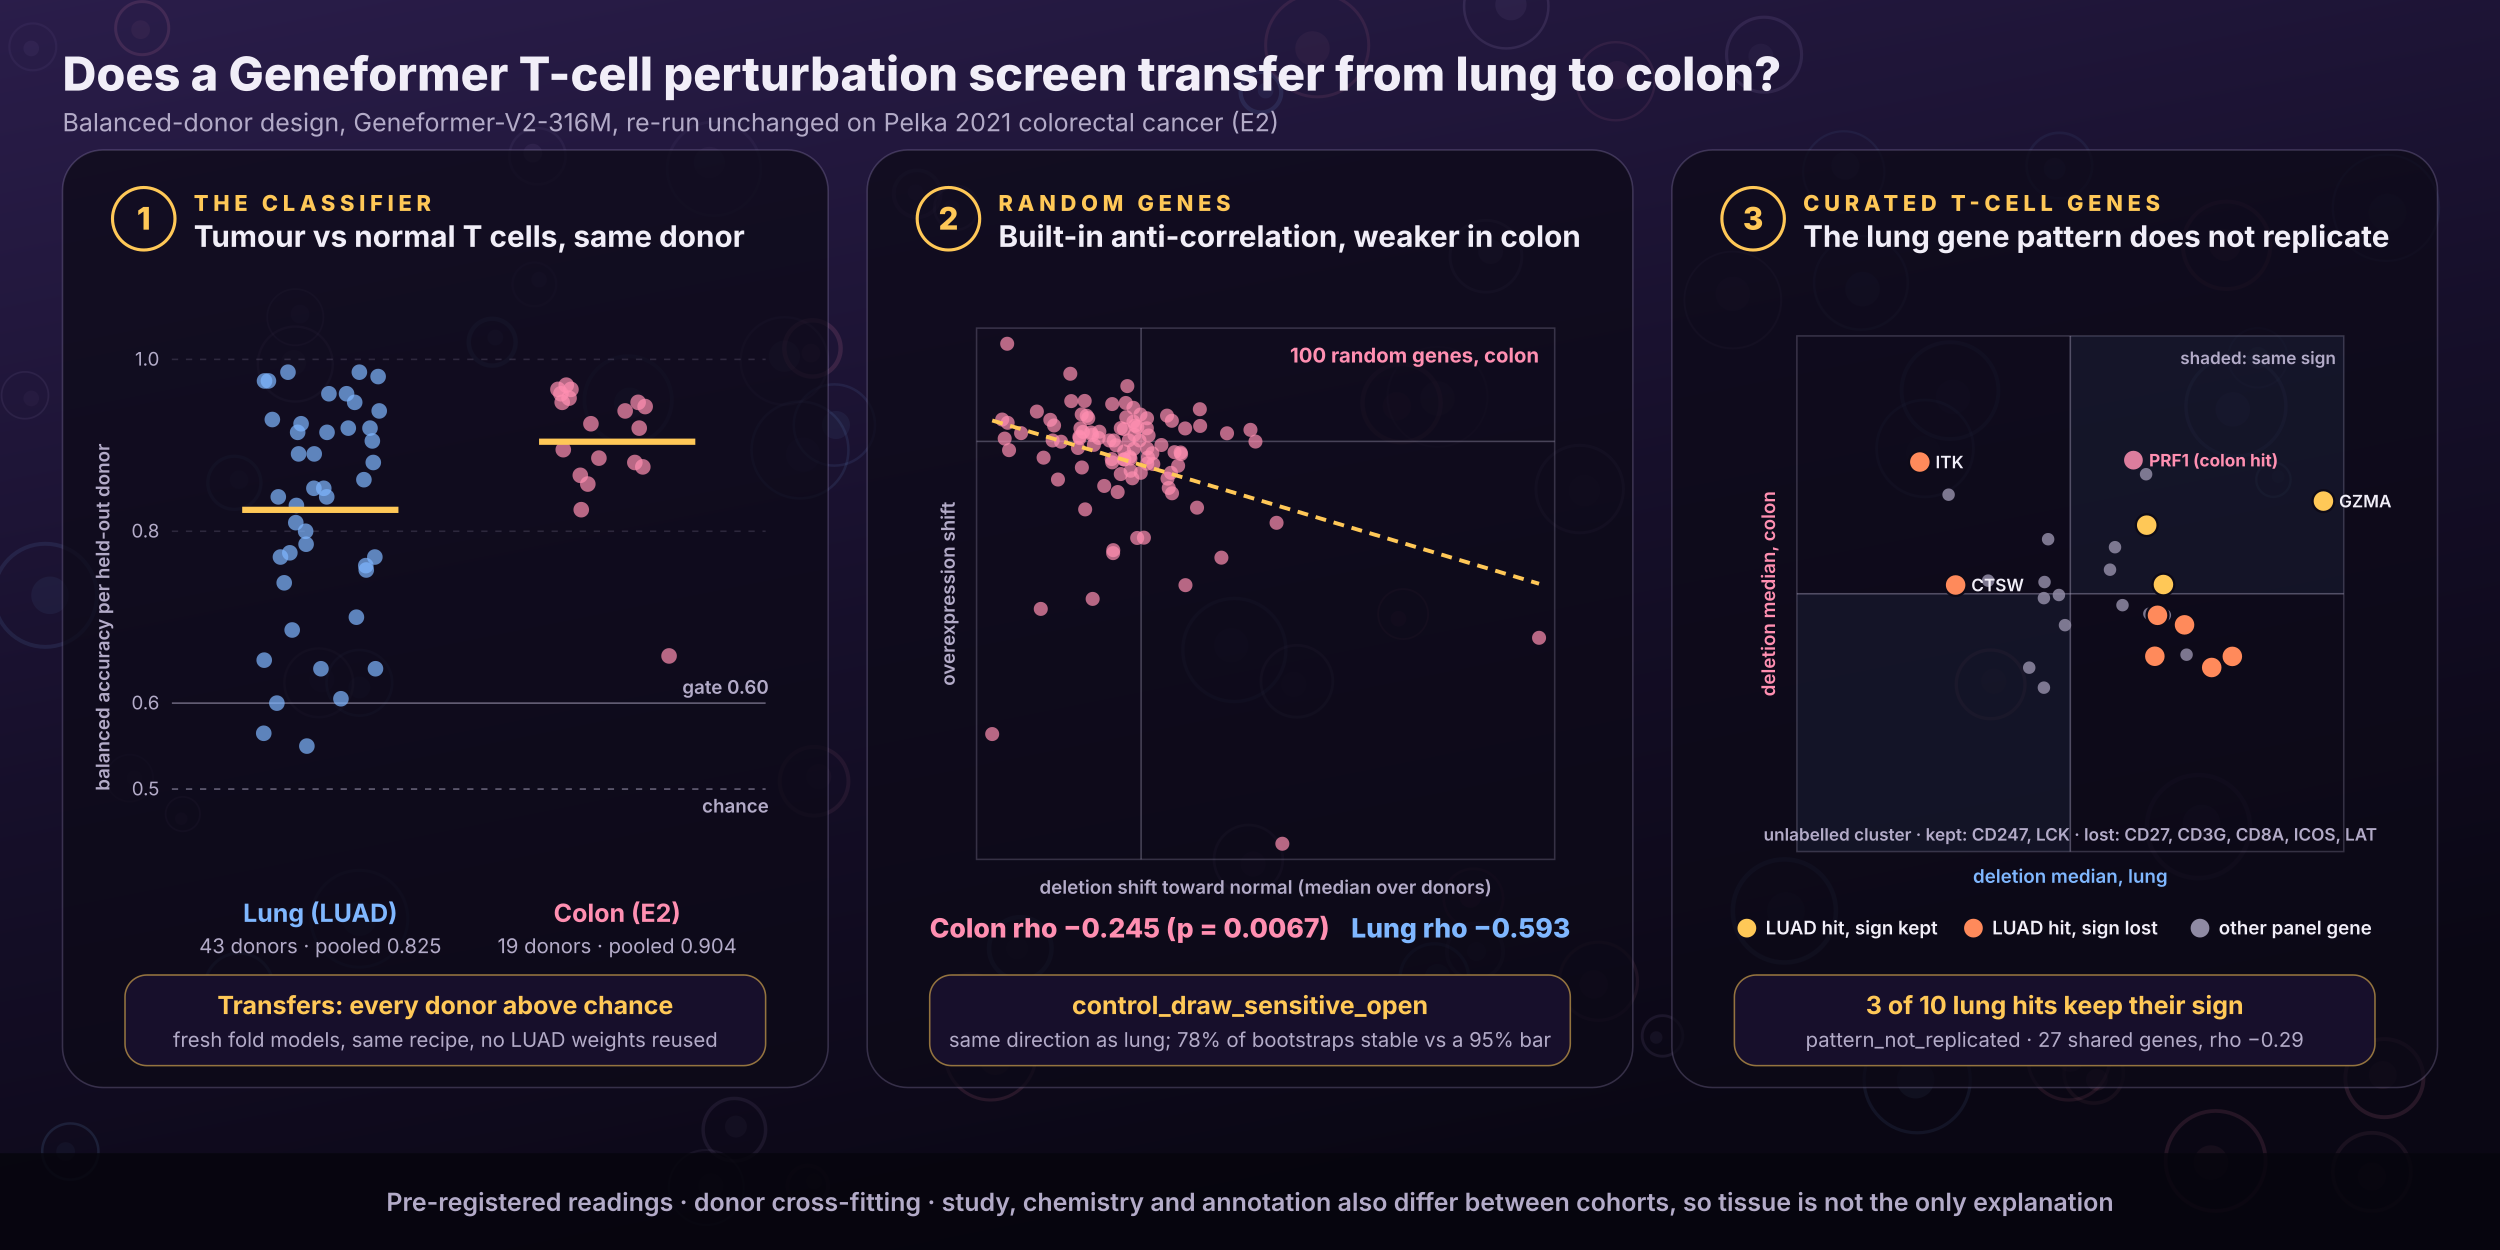
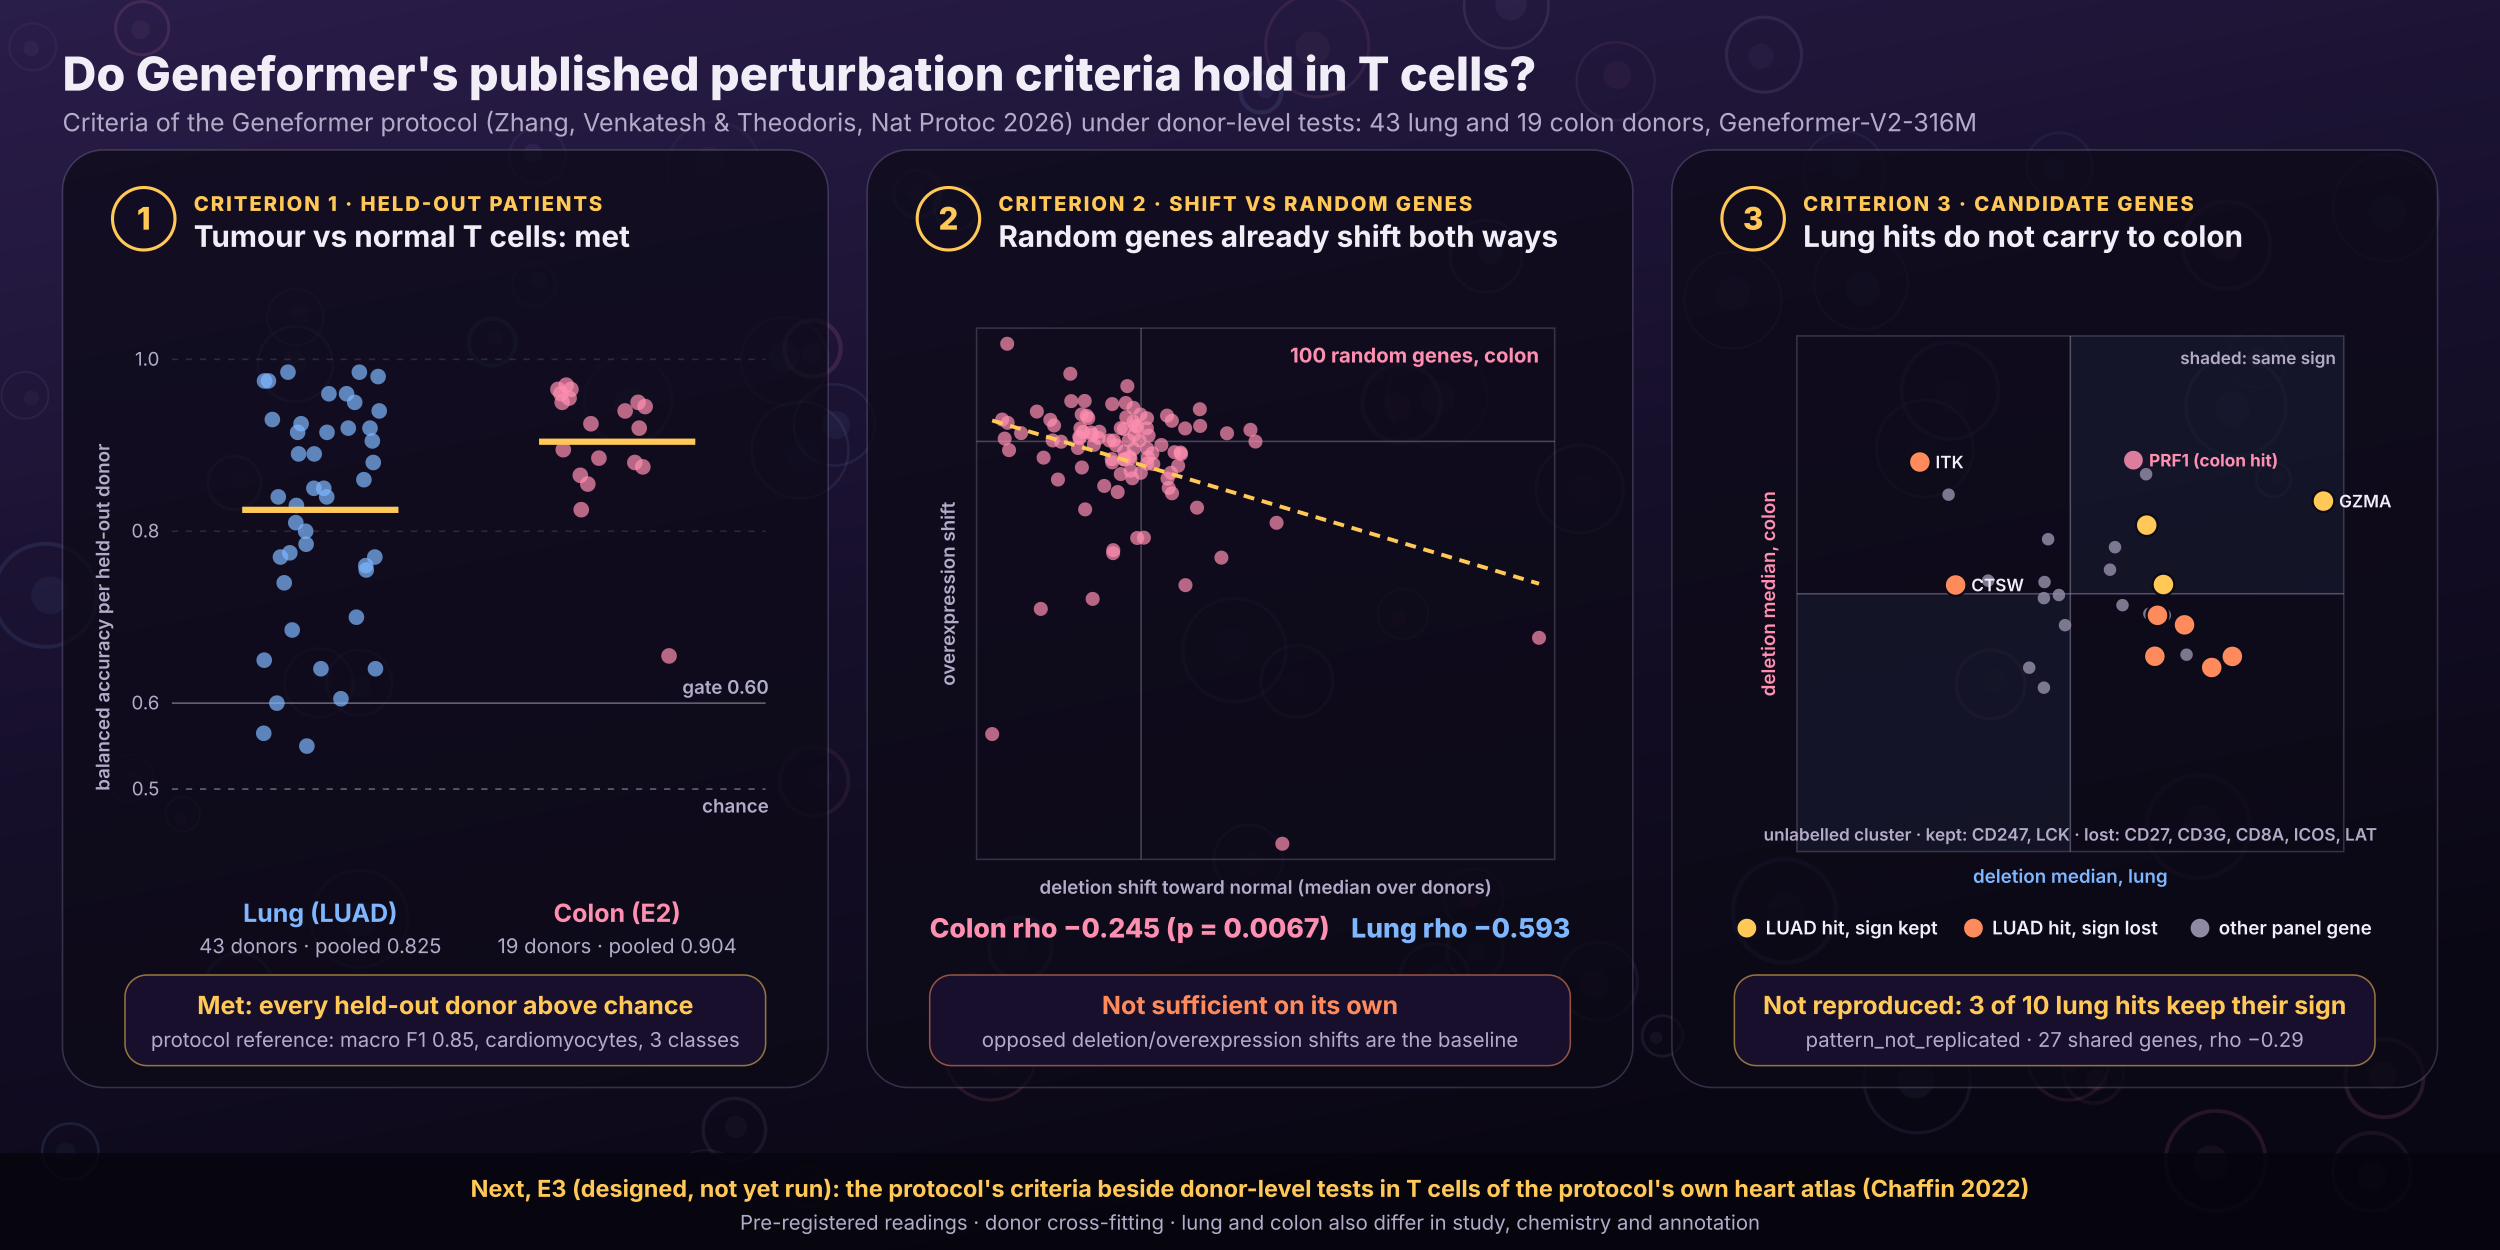
<svg xmlns="http://www.w3.org/2000/svg" viewBox="0 0 1600 800" width="1600" height="800" font-family="Inter, 'Liberation Sans', 'DejaVu Sans', sans-serif">
  <defs>
    <linearGradient id="bg" x1="0" y1="0" x2="0.4" y2="1">
      <stop offset="0" stop-color="#2a1d4a" />
      <stop offset="0.55" stop-color="#160f2a" />
      <stop offset="1" stop-color="#0a0714" />
    </linearGradient>
  </defs>
  <rect width="1600" height="800" fill="url(#bg)" />
  <circle cx="45" cy="737" r="18" fill="none" stroke="#7fb7ff" stroke-opacity="0.12" stroke-width="1.6" />
  <circle cx="42" cy="737" r="6" fill="#7fb7ff" fill-opacity="0.04" />
  <circle cx="29" cy="381" r="33" fill="none" stroke="#7fb7ff" stroke-opacity="0.10" stroke-width="2.5" />
  <circle cx="32" cy="381" r="12" fill="#7fb7ff" fill-opacity="0.06" />
  <circle cx="898" cy="393" r="16" fill="none" stroke="#ff8fb1" stroke-opacity="0.10" stroke-width="1.1" />
  <circle cx="895" cy="396" r="5" fill="#ff8fb1" fill-opacity="0.06" />
  <circle cx="512" cy="288" r="31" fill="none" stroke="#7fb7ff" stroke-opacity="0.10" stroke-width="1.6" />
  <circle cx="514" cy="291" r="11" fill="#7fb7ff" fill-opacity="0.04" />
  <circle cx="344" cy="100" r="18" fill="none" stroke="#b39ddb" stroke-opacity="0.06" stroke-width="1.6" />
  <circle cx="341" cy="98" r="6" fill="#b39ddb" fill-opacity="0.07" />
  <circle cx="830" cy="436" r="23" fill="none" stroke="#b39ddb" stroke-opacity="0.11" stroke-width="1.8" />
  <circle cx="828" cy="438" r="8" fill="#b39ddb" fill-opacity="0.03" />
  <circle cx="1109" cy="192" r="31" fill="none" stroke="#b39ddb" stroke-opacity="0.11" stroke-width="1.2" />
  <circle cx="1109" cy="188" r="11" fill="#b39ddb" fill-opacity="0.05" />
  <circle cx="790" cy="416" r="33" fill="none" stroke="#7fb7ff" stroke-opacity="0.09" stroke-width="2.2" />
  <circle cx="788" cy="413" r="11" fill="#7fb7ff" fill-opacity="0.03" />
  <circle cx="521" cy="500" r="22" fill="none" stroke="#ff8fb1" stroke-opacity="0.07" stroke-width="2.5" />
  <circle cx="524" cy="497" r="8" fill="#ff8fb1" fill-opacity="0.03" />
  <circle cx="807" cy="59" r="13" fill="none" stroke="#7fb7ff" stroke-opacity="0.11" stroke-width="2.7" />
  <circle cx="810" cy="58" r="5" fill="#7fb7ff" fill-opacity="0.07" />
  <circle cx="1407" cy="529" r="33" fill="none" stroke="#b39ddb" stroke-opacity="0.08" stroke-width="2.8" />
  <circle cx="1409" cy="527" r="12" fill="#b39ddb" fill-opacity="0.06" />
  <circle cx="517" cy="759" r="13" fill="none" stroke="#ff8fb1" stroke-opacity="0.06" stroke-width="2.5" />
  <circle cx="521" cy="756" r="5" fill="#ff8fb1" fill-opacity="0.04" />
  <circle cx="16" cy="253" r="15" fill="none" stroke="#b39ddb" stroke-opacity="0.09" stroke-width="1.1" />
  <circle cx="20" cy="255" r="5" fill="#b39ddb" fill-opacity="0.04" />
  <circle cx="1142" cy="583" r="33" fill="none" stroke="#7fb7ff" stroke-opacity="0.12" stroke-width="2.9" />
  <circle cx="1143" cy="583" r="12" fill="#7fb7ff" fill-opacity="0.04" />
  <circle cx="799" cy="550" r="22" fill="none" stroke="#b39ddb" stroke-opacity="0.12" stroke-width="1.7" />
  <circle cx="802" cy="553" r="8" fill="#b39ddb" fill-opacity="0.05" />
  <circle cx="634" cy="675" r="29" fill="none" stroke="#ff8fb1" stroke-opacity="0.11" stroke-width="2.0" />
  <circle cx="637" cy="678" r="10" fill="#ff8fb1" fill-opacity="0.04" />
  <circle cx="1340" cy="687" r="19" fill="none" stroke="#ff8fb1" stroke-opacity="0.05" stroke-width="2.3" />
  <circle cx="1342" cy="691" r="7" fill="#ff8fb1" fill-opacity="0.07" />
  <circle cx="621" cy="643" r="20" fill="none" stroke="#ff8fb1" stroke-opacity="0.10" stroke-width="1.6" />
  <circle cx="620" cy="644" r="7" fill="#ff8fb1" fill-opacity="0.03" />
  <circle cx="83" cy="498" r="15" fill="none" stroke="#b39ddb" stroke-opacity="0.06" stroke-width="1.2" />
  <circle cx="86" cy="498" r="5" fill="#b39ddb" fill-opacity="0.03" />
  <circle cx="204" cy="437" r="22" fill="none" stroke="#b39ddb" stroke-opacity="0.09" stroke-width="1.6" />
  <circle cx="206" cy="435" r="8" fill="#b39ddb" fill-opacity="0.03" />
  <circle cx="1455" cy="307" r="11" fill="none" stroke="#7fb7ff" stroke-opacity="0.12" stroke-width="1.5" />
  <circle cx="1458" cy="305" r="4" fill="#7fb7ff" fill-opacity="0.05" />
  <circle cx="230" cy="588" r="31" fill="none" stroke="#7fb7ff" stroke-opacity="0.07" stroke-width="1.9" />
  <circle cx="230" cy="588" r="11" fill="#7fb7ff" fill-opacity="0.06" />
  <circle cx="964" cy="4" r="27" fill="none" stroke="#b39ddb" stroke-opacity="0.13" stroke-width="1.6" />
  <circle cx="967" cy="3" r="10" fill="#b39ddb" fill-opacity="0.07" />
  <circle cx="1527" cy="133" r="34" fill="none" stroke="#7fb7ff" stroke-opacity="0.07" stroke-width="1.4" />
  <circle cx="1528" cy="136" r="12" fill="#7fb7ff" fill-opacity="0.03" />
  <circle cx="1526" cy="690" r="25" fill="none" stroke="#ff8fb1" stroke-opacity="0.12" stroke-width="2.5" />
  <circle cx="1525" cy="688" r="9" fill="#ff8fb1" fill-opacity="0.05" />
  <circle cx="920" cy="254" r="32" fill="none" stroke="#b39ddb" stroke-opacity="0.05" stroke-width="1.2" />
  <circle cx="920" cy="255" r="11" fill="#b39ddb" fill-opacity="0.04" />
  <circle cx="951" cy="164" r="23" fill="none" stroke="#b39ddb" stroke-opacity="0.11" stroke-width="1.8" />
  <circle cx="954" cy="161" r="8" fill="#b39ddb" fill-opacity="0.07" />
  <circle cx="21" cy="30" r="15" fill="none" stroke="#b39ddb" stroke-opacity="0.06" stroke-width="1.4" />
  <circle cx="20" cy="31" r="5" fill="#b39ddb" fill-opacity="0.06" />
  <circle cx="153" cy="632" r="22" fill="none" stroke="#7fb7ff" stroke-opacity="0.12" stroke-width="2.0" />
  <circle cx="152" cy="632" r="8" fill="#7fb7ff" fill-opacity="0.06" />
  <circle cx="944" cy="609" r="18" fill="none" stroke="#b39ddb" stroke-opacity="0.07" stroke-width="2.3" />
  <circle cx="945" cy="609" r="6" fill="#b39ddb" fill-opacity="0.05" />
  <circle cx="1064" cy="663" r="13" fill="none" stroke="#b39ddb" stroke-opacity="0.10" stroke-width="1.8" />
  <circle cx="1060" cy="664" r="4" fill="#b39ddb" fill-opacity="0.06" />
  <circle cx="117" cy="521" r="11" fill="none" stroke="#b39ddb" stroke-opacity="0.12" stroke-width="1.1" />
  <circle cx="116" cy="524" r="4" fill="#b39ddb" fill-opacity="0.06" />
  <circle cx="534" cy="272" r="26" fill="none" stroke="#7fb7ff" stroke-opacity="0.09" stroke-width="1.6" />
  <circle cx="535" cy="272" r="9" fill="#7fb7ff" fill-opacity="0.06" />
  <circle cx="1023" cy="628" r="25" fill="none" stroke="#ff8fb1" stroke-opacity="0.07" stroke-width="2.0" />
  <circle cx="1020" cy="630" r="9" fill="#ff8fb1" fill-opacity="0.03" />
  <circle cx="520" cy="223" r="18" fill="none" stroke="#ff8fb1" stroke-opacity="0.13" stroke-width="2.8" />
  <circle cx="519" cy="226" r="6" fill="#ff8fb1" fill-opacity="0.06" />
  <circle cx="1318" cy="106" r="21" fill="none" stroke="#7fb7ff" stroke-opacity="0.06" stroke-width="1.7" />
  <circle cx="1315" cy="108" r="7" fill="#7fb7ff" fill-opacity="0.05" />
  <circle cx="1011" cy="313" r="28" fill="none" stroke="#b39ddb" stroke-opacity="0.11" stroke-width="1.9" />
  <circle cx="1014" cy="314" r="10" fill="#b39ddb" fill-opacity="0.04" />
  <circle cx="1418" cy="743" r="32" fill="none" stroke="#ff8fb1" stroke-opacity="0.11" stroke-width="2.4" />
  <circle cx="1415" cy="744" r="11" fill="#ff8fb1" fill-opacity="0.05" />
  <circle cx="897" cy="258" r="25" fill="none" stroke="#ff8fb1" stroke-opacity="0.08" stroke-width="2.8" />
  <circle cx="894" cy="260" r="9" fill="#ff8fb1" fill-opacity="0.04" />
  <circle cx="189" cy="203" r="18" fill="none" stroke="#b39ddb" stroke-opacity="0.12" stroke-width="1.1" />
  <circle cx="192" cy="201" r="6" fill="#b39ddb" fill-opacity="0.06" />
  <circle cx="612" cy="133" r="14" fill="none" stroke="#b39ddb" stroke-opacity="0.10" stroke-width="1.7" />
  <circle cx="609" cy="133" r="5" fill="#b39ddb" fill-opacity="0.06" />
  <circle cx="402" cy="256" r="28" fill="none" stroke="#7fb7ff" stroke-opacity="0.07" stroke-width="2.4" />
  <circle cx="403" cy="258" r="10" fill="#7fb7ff" fill-opacity="0.07" />
  <circle cx="457" cy="108" r="30" fill="none" stroke="#b39ddb" stroke-opacity="0.05" stroke-width="1.8" />
  <circle cx="454" cy="104" r="10" fill="#b39ddb" fill-opacity="0.04" />
  <circle cx="1425" cy="157" r="28" fill="none" stroke="#ff8fb1" stroke-opacity="0.09" stroke-width="2.5" />
  <circle cx="1424" cy="157" r="10" fill="#ff8fb1" fill-opacity="0.06" />
  <circle cx="1129" cy="35" r="24" fill="none" stroke="#b39ddb" stroke-opacity="0.12" stroke-width="2.0" />
  <circle cx="1127" cy="36" r="8" fill="#b39ddb" fill-opacity="0.05" />
  <circle cx="1227" cy="691" r="34" fill="none" stroke="#7fb7ff" stroke-opacity="0.08" stroke-width="2.0" />
  <circle cx="1226" cy="691" r="12" fill="#7fb7ff" fill-opacity="0.05" />
  <circle cx="1324" cy="678" r="26" fill="none" stroke="#ff8fb1" stroke-opacity="0.09" stroke-width="2.1" />
  <circle cx="1325" cy="677" r="9" fill="#ff8fb1" fill-opacity="0.06" />
  <circle cx="230" cy="437" r="21" fill="none" stroke="#7fb7ff" stroke-opacity="0.09" stroke-width="1.7" />
  <circle cx="230" cy="440" r="7" fill="#7fb7ff" fill-opacity="0.05" />
  <circle cx="943" cy="575" r="19" fill="none" stroke="#ff8fb1" stroke-opacity="0.06" stroke-width="1.8" />
  <circle cx="941" cy="574" r="7" fill="#ff8fb1" fill-opacity="0.06" />
  <circle cx="189" cy="233" r="24" fill="none" stroke="#b39ddb" stroke-opacity="0.13" stroke-width="1.5" />
  <circle cx="188" cy="232" r="8" fill="#b39ddb" fill-opacity="0.06" />
  <circle cx="502" cy="231" r="28" fill="none" stroke="#b39ddb" stroke-opacity="0.08" stroke-width="1.5" />
  <circle cx="502" cy="228" r="10" fill="#b39ddb" fill-opacity="0.07" />
  <circle cx="1431" cy="260" r="32" fill="none" stroke="#7fb7ff" stroke-opacity="0.11" stroke-width="2.2" />
  <circle cx="1429" cy="262" r="11" fill="#7fb7ff" fill-opacity="0.07" />
  <circle cx="1445" cy="229" r="19" fill="none" stroke="#7fb7ff" stroke-opacity="0.06" stroke-width="1.3" />
  <circle cx="1445" cy="229" r="7" fill="#7fb7ff" fill-opacity="0.07" />
  <circle cx="1180" cy="110" r="26" fill="none" stroke="#7fb7ff" stroke-opacity="0.06" stroke-width="1.4" />
  <circle cx="1181" cy="106" r="9" fill="#7fb7ff" fill-opacity="0.05" />
  <circle cx="342" cy="182" r="14" fill="none" stroke="#b39ddb" stroke-opacity="0.06" stroke-width="1.5" />
  <circle cx="345" cy="179" r="5" fill="#b39ddb" fill-opacity="0.06" />
  <circle cx="1274" cy="438" r="22" fill="none" stroke="#ff8fb1" stroke-opacity="0.12" stroke-width="2.1" />
  <circle cx="1276" cy="436" r="8" fill="#ff8fb1" fill-opacity="0.03" />
  <circle cx="1232" cy="287" r="31" fill="none" stroke="#7fb7ff" stroke-opacity="0.09" stroke-width="1.8" />
  <circle cx="1231" cy="290" r="11" fill="#7fb7ff" fill-opacity="0.03" />
  <circle cx="587" cy="124" r="15" fill="none" stroke="#b39ddb" stroke-opacity="0.08" stroke-width="2.4" />
  <circle cx="586" cy="123" r="5" fill="#b39ddb" fill-opacity="0.05" />
  <circle cx="315" cy="219" r="15" fill="none" stroke="#7fb7ff" stroke-opacity="0.13" stroke-width="2.8" />
  <circle cx="317" cy="216" r="5" fill="#7fb7ff" fill-opacity="0.07" />
  <circle cx="470" cy="723" r="20" fill="none" stroke="#b39ddb" stroke-opacity="0.09" stroke-width="2.2" />
  <circle cx="471" cy="721" r="7" fill="#b39ddb" fill-opacity="0.04" />
  <circle cx="91" cy="18" r="17" fill="none" stroke="#ff8fb1" stroke-opacity="0.12" stroke-width="1.9" />
  <circle cx="90" cy="19" r="6" fill="#ff8fb1" fill-opacity="0.05" />
  <circle cx="1518" cy="750" r="25" fill="none" stroke="#ff8fb1" stroke-opacity="0.07" stroke-width="2.4" />
  <circle cx="1518" cy="753" r="9" fill="#ff8fb1" fill-opacity="0.04" />
  <circle cx="150" cy="309" r="17" fill="none" stroke="#7fb7ff" stroke-opacity="0.11" stroke-width="2.1" />
  <circle cx="153" cy="307" r="6" fill="#7fb7ff" fill-opacity="0.04" />
  <circle cx="1191" cy="181" r="30" fill="none" stroke="#7fb7ff" stroke-opacity="0.08" stroke-width="1.6" />
  <circle cx="1192" cy="185" r="11" fill="#7fb7ff" fill-opacity="0.06" />
  <circle cx="653" cy="607" r="20" fill="none" stroke="#7fb7ff" stroke-opacity="0.11" stroke-width="2.9" />
  <circle cx="651" cy="607" r="7" fill="#7fb7ff" fill-opacity="0.03" />
  <circle cx="452" cy="760" r="24" fill="none" stroke="#b39ddb" stroke-opacity="0.07" stroke-width="1.3" />
  <circle cx="455" cy="759" r="8" fill="#b39ddb" fill-opacity="0.05" />
  <circle cx="918" cy="626" r="22" fill="none" stroke="#7fb7ff" stroke-opacity="0.10" stroke-width="2.1" />
  <circle cx="920" cy="625" r="8" fill="#7fb7ff" fill-opacity="0.06" />
  <circle cx="1034" cy="52" r="25" fill="none" stroke="#ff8fb1" stroke-opacity="0.08" stroke-width="1.5" />
  <circle cx="1035" cy="48" r="9" fill="#ff8fb1" fill-opacity="0.04" />
  <circle cx="843" cy="29" r="33" fill="none" stroke="#ff8fb1" stroke-opacity="0.09" stroke-width="1.9" />
  <circle cx="840" cy="31" r="11" fill="#ff8fb1" fill-opacity="0.05" />
  <circle cx="1248" cy="250" r="31" fill="none" stroke="#7fb7ff" stroke-opacity="0.09" stroke-width="2.5" />
  <circle cx="1250" cy="254" r="11" fill="#7fb7ff" fill-opacity="0.04" />
-   <text x="40.0" y="58.0" font-size="30" font-weight="800" fill="#f1eef8" text-anchor="start">Does a Geneformer T-cell perturbation screen transfer from lung to colon?</text>
-   <text x="40.0" y="84.0" font-size="16" font-weight="400" fill="#b3abc8" text-anchor="start">Balanced-donor design, Geneformer-V2-316M, re-run unchanged on Pelka 2021 colorectal cancer (E2)</text>
+   <text x="40.0" y="58.0" font-size="30" font-weight="800" fill="#f1eef8" text-anchor="start">Do Geneformer's published perturbation criteria hold in T cells?</text>
+   <text x="40.0" y="84.0" font-size="16" font-weight="400" fill="#b3abc8" text-anchor="start">Criteria of the Geneformer protocol (Zhang, Venkatesh &amp; Theodoris, Nat Protoc 2026) under donor-level tests: 43 lung and 19 colon donors, Geneformer-V2-316M</text>
  <rect x="40" y="96" width="490" height="600" rx="26" fill="#0d0a18" fill-opacity="0.74" stroke="#c9b8f0" stroke-opacity="0.22" />
  <circle cx="92" cy="140" r="20" fill="none" stroke="#ffc857" stroke-width="2" />
  <text x="92.0" y="147.0" font-size="20" font-weight="800" fill="#ffc857" text-anchor="middle">1</text>
-   <text x="124.0" y="135.0" font-size="14" font-weight="800" fill="#ffc857" text-anchor="start" letter-spacing="3">THE CLASSIFIER</text>
-   <text x="124.0" y="158.0" font-size="19" font-weight="700" fill="#f1eef8" text-anchor="start">Tumour vs normal T cells, same donor</text>
+   <text x="124.0" y="135.0" font-size="13" font-weight="800" fill="#ffc857" text-anchor="start" letter-spacing="1.2">CRITERION 1 · HELD-OUT PATIENTS</text>
+   <text x="124.0" y="158.0" font-size="19" font-weight="700" fill="#f1eef8" text-anchor="start">Tumour vs normal T cells: met</text>
  <line x1="110" y1="505.0" x2="490" y2="505.0" stroke="#b3abc8" stroke-opacity="0.55" stroke-dasharray="4 5" />
  <text x="102.0" y="509.0" font-size="12" font-weight="400" fill="#b3abc8" text-anchor="end">0.5</text>
  <line x1="110" y1="450.0" x2="490" y2="450.0" stroke="#b3abc8" stroke-opacity="0.55" />
  <text x="102.0" y="454.0" font-size="12" font-weight="400" fill="#b3abc8" text-anchor="end">0.6</text>
  <line x1="110" y1="340.0" x2="490" y2="340.0" stroke="#b3abc8" stroke-opacity="0.18" stroke-dasharray="4 5" />
  <text x="102.0" y="344.0" font-size="12" font-weight="400" fill="#b3abc8" text-anchor="end">0.8</text>
  <line x1="110" y1="230.0" x2="490" y2="230.0" stroke="#b3abc8" stroke-opacity="0.18" stroke-dasharray="4 5" />
  <text x="102.0" y="234.0" font-size="12" font-weight="400" fill="#b3abc8" text-anchor="end">1.0</text>
  <text x="492.0" y="444.0" font-size="12" font-weight="600" fill="#b3abc8" text-anchor="end">gate 0.60</text>
  <text x="492.0" y="520.0" font-size="12" font-weight="600" fill="#b3abc8" text-anchor="end">chance</text>
  <circle cx="209.3" cy="276.7" r="5" fill="#7fb7ff" fill-opacity="0.7" />
  <circle cx="192.7" cy="271.2" r="5" fill="#7fb7ff" fill-opacity="0.7" />
  <circle cx="227.0" cy="257.5" r="5" fill="#7fb7ff" fill-opacity="0.7" />
  <circle cx="238.3" cy="282.2" r="5" fill="#7fb7ff" fill-opacity="0.7" />
  <circle cx="242.0" cy="241.0" r="5" fill="#7fb7ff" fill-opacity="0.7" />
  <circle cx="178.1" cy="318.0" r="5" fill="#7fb7ff" fill-opacity="0.7" />
  <circle cx="230.0" cy="238.2" r="5" fill="#7fb7ff" fill-opacity="0.7" />
  <circle cx="189.3" cy="334.5" r="5" fill="#7fb7ff" fill-opacity="0.7" />
  <circle cx="242.7" cy="263.0" r="5" fill="#7fb7ff" fill-opacity="0.7" />
  <circle cx="179.5" cy="356.5" r="5" fill="#7fb7ff" fill-opacity="0.7" />
  <circle cx="236.8" cy="274.0" r="5" fill="#7fb7ff" fill-opacity="0.7" />
  <circle cx="210.5" cy="252.0" r="5" fill="#7fb7ff" fill-opacity="0.7" />
  <circle cx="168.8" cy="469.3" r="5" fill="#7fb7ff" fill-opacity="0.7" />
  <circle cx="207.2" cy="312.5" r="5" fill="#7fb7ff" fill-opacity="0.7" />
  <circle cx="171.8" cy="243.8" r="5" fill="#7fb7ff" fill-opacity="0.7" />
  <circle cx="174.3" cy="268.5" r="5" fill="#7fb7ff" fill-opacity="0.7" />
  <circle cx="190.5" cy="276.7" r="5" fill="#7fb7ff" fill-opacity="0.7" />
  <circle cx="209.1" cy="318.0" r="5" fill="#7fb7ff" fill-opacity="0.7" />
  <circle cx="221.8" cy="252.0" r="5" fill="#7fb7ff" fill-opacity="0.7" />
  <circle cx="169.3" cy="243.8" r="5" fill="#7fb7ff" fill-opacity="0.7" />
  <circle cx="195.9" cy="348.3" r="5" fill="#7fb7ff" fill-opacity="0.7" />
  <circle cx="234.4" cy="364.8" r="5" fill="#7fb7ff" fill-opacity="0.7" />
  <circle cx="240.3" cy="428.0" r="5" fill="#7fb7ff" fill-opacity="0.7" />
  <circle cx="201.1" cy="290.5" r="5" fill="#7fb7ff" fill-opacity="0.7" />
  <circle cx="232.9" cy="307.0" r="5" fill="#7fb7ff" fill-opacity="0.7" />
  <circle cx="184.3" cy="238.2" r="5" fill="#7fb7ff" fill-opacity="0.7" />
  <circle cx="228.1" cy="395.0" r="5" fill="#7fb7ff" fill-opacity="0.7" />
  <circle cx="187.0" cy="403.2" r="5" fill="#7fb7ff" fill-opacity="0.7" />
  <circle cx="189.7" cy="323.5" r="5" fill="#7fb7ff" fill-opacity="0.7" />
  <circle cx="185.5" cy="353.8" r="5" fill="#7fb7ff" fill-opacity="0.7" />
  <circle cx="181.9" cy="373.0" r="5" fill="#7fb7ff" fill-opacity="0.7" />
  <circle cx="200.9" cy="312.5" r="5" fill="#7fb7ff" fill-opacity="0.7" />
  <circle cx="169.1" cy="422.5" r="5" fill="#7fb7ff" fill-opacity="0.7" />
  <circle cx="191.1" cy="290.5" r="5" fill="#7fb7ff" fill-opacity="0.7" />
  <circle cx="222.9" cy="274.0" r="5" fill="#7fb7ff" fill-opacity="0.7" />
  <circle cx="239.9" cy="356.5" r="5" fill="#7fb7ff" fill-opacity="0.7" />
  <circle cx="234.1" cy="362.0" r="5" fill="#7fb7ff" fill-opacity="0.7" />
  <circle cx="196.4" cy="477.5" r="5" fill="#7fb7ff" fill-opacity="0.7" />
  <circle cx="177.2" cy="450.0" r="5" fill="#7fb7ff" fill-opacity="0.7" />
  <circle cx="218.2" cy="447.2" r="5" fill="#7fb7ff" fill-opacity="0.7" />
  <circle cx="205.4" cy="428.0" r="5" fill="#7fb7ff" fill-opacity="0.7" />
  <circle cx="195.6" cy="340.0" r="5" fill="#7fb7ff" fill-opacity="0.7" />
  <circle cx="238.9" cy="296.0" r="5" fill="#7fb7ff" fill-opacity="0.7" />
  <line x1="155" y1="326.3" x2="255" y2="326.3" stroke="#ffc857" stroke-width="4" />
  <text x="205.0" y="590.0" font-size="16" font-weight="700" fill="#7fb7ff" text-anchor="middle">Lung (LUAD)</text>
  <text x="205.0" y="610.0" font-size="13" font-weight="400" fill="#b3abc8" text-anchor="middle">43 donors · pooled 0.825</text>
  <circle cx="412.9" cy="260.2" r="5" fill="#ff8fb1" fill-opacity="0.7" />
  <circle cx="406.3" cy="296.0" r="5" fill="#ff8fb1" fill-opacity="0.7" />
  <circle cx="371.4" cy="304.2" r="5" fill="#ff8fb1" fill-opacity="0.7" />
  <circle cx="365.4" cy="249.2" r="5" fill="#ff8fb1" fill-opacity="0.7" />
  <circle cx="362.4" cy="246.5" r="5" fill="#ff8fb1" fill-opacity="0.7" />
  <circle cx="408.4" cy="257.5" r="5" fill="#ff8fb1" fill-opacity="0.7" />
  <circle cx="372.0" cy="326.2" r="5" fill="#ff8fb1" fill-opacity="0.7" />
  <circle cx="378.2" cy="271.2" r="5" fill="#ff8fb1" fill-opacity="0.7" />
  <circle cx="357.1" cy="249.2" r="5" fill="#ff8fb1" fill-opacity="0.7" />
  <circle cx="428.2" cy="419.8" r="5" fill="#ff8fb1" fill-opacity="0.7" />
  <circle cx="411.4" cy="298.8" r="5" fill="#ff8fb1" fill-opacity="0.7" />
  <circle cx="364.2" cy="254.8" r="5" fill="#ff8fb1" fill-opacity="0.7" />
  <circle cx="376.2" cy="309.8" r="5" fill="#ff8fb1" fill-opacity="0.7" />
  <circle cx="409.1" cy="274.0" r="5" fill="#ff8fb1" fill-opacity="0.7" />
  <circle cx="359.8" cy="257.5" r="5" fill="#ff8fb1" fill-opacity="0.7" />
  <circle cx="359.0" cy="252.0" r="5" fill="#ff8fb1" fill-opacity="0.7" />
  <circle cx="360.5" cy="287.8" r="5" fill="#ff8fb1" fill-opacity="0.7" />
  <circle cx="383.3" cy="293.2" r="5" fill="#ff8fb1" fill-opacity="0.7" />
  <circle cx="400.1" cy="263.0" r="5" fill="#ff8fb1" fill-opacity="0.7" />
  <line x1="345" y1="282.7" x2="445" y2="282.7" stroke="#ffc857" stroke-width="4" />
  <text x="395.0" y="590.0" font-size="16" font-weight="700" fill="#ff8fb1" text-anchor="middle">Colon (E2)</text>
  <text x="395.0" y="610.0" font-size="13" font-weight="400" fill="#b3abc8" text-anchor="middle">19 donors · pooled 0.904</text>
  <text x="70.0" y="395.0" font-size="12" font-weight="600" fill="#b3abc8" text-anchor="middle" transform="rotate(-90 70 395.0)">balanced accuracy per held-out donor</text>
  <rect x="80" y="624" width="410" height="58" rx="14" fill="#170f2b" stroke="#ffc857" stroke-opacity="0.55" />
-   <text x="285.0" y="649.0" font-size="16" font-weight="700" fill="#ffc857" text-anchor="middle">Transfers: every donor above chance</text>
-   <text x="285.0" y="670.0" font-size="13" font-weight="400" fill="#b3abc8" text-anchor="middle">fresh fold models, same recipe, no LUAD weights reused</text>
+   <text x="285.0" y="649.0" font-size="16" font-weight="700" fill="#ffc857" text-anchor="middle">Met: every held-out donor above chance</text>
+   <text x="285.0" y="670.0" font-size="13" font-weight="400" fill="#b3abc8" text-anchor="middle">protocol reference: macro F1 0.85, cardiomyocytes, 3 classes</text>
  <rect x="555" y="96" width="490" height="600" rx="26" fill="#0d0a18" fill-opacity="0.74" stroke="#c9b8f0" stroke-opacity="0.22" />
  <circle cx="607" cy="140" r="20" fill="none" stroke="#ffc857" stroke-width="2" />
  <text x="607.0" y="147.0" font-size="20" font-weight="800" fill="#ffc857" text-anchor="middle">2</text>
-   <text x="639.0" y="135.0" font-size="14" font-weight="800" fill="#ffc857" text-anchor="start" letter-spacing="3">RANDOM GENES</text>
-   <text x="639.0" y="158.0" font-size="19" font-weight="700" fill="#f1eef8" text-anchor="start">Built-in anti-correlation, weaker in colon</text>
+   <text x="639.0" y="135.0" font-size="13" font-weight="800" fill="#ffc857" text-anchor="start" letter-spacing="1.2">CRITERION 2 · SHIFT VS RANDOM GENES</text>
+   <text x="639.0" y="158.0" font-size="19" font-weight="700" fill="#f1eef8" text-anchor="start">Random genes already shift both ways</text>
  <rect x="625" y="210" width="370" height="340" fill="none" stroke="#b3abc8" stroke-opacity="0.25" />
  <line x1="730.3" y1="210" x2="730.3" y2="550" stroke="#b3abc8" stroke-opacity="0.35" />
  <line x1="625" y1="282.5" x2="995" y2="282.5" stroke="#b3abc8" stroke-opacity="0.35" />
  <circle cx="706.7" cy="311.0" r="4.5" fill="#ff8fb1" fill-opacity="0.7" />
  <circle cx="720.8" cy="267.0" r="4.5" fill="#ff8fb1" fill-opacity="0.7" />
  <circle cx="712.4" cy="354.0" r="4.5" fill="#ff8fb1" fill-opacity="0.7" />
  <circle cx="725.4" cy="269.9" r="4.5" fill="#ff8fb1" fill-opacity="0.7" />
  <circle cx="719.3" cy="274.6" r="4.5" fill="#ff8fb1" fill-opacity="0.7" />
  <circle cx="758.7" cy="374.5" r="4.5" fill="#ff8fb1" fill-opacity="0.7" />
  <circle cx="726.5" cy="272.4" r="4.5" fill="#ff8fb1" fill-opacity="0.7" />
  <circle cx="730.1" cy="302.6" r="4.5" fill="#ff8fb1" fill-opacity="0.7" />
  <circle cx="734.0" cy="274.1" r="4.5" fill="#ff8fb1" fill-opacity="0.7" />
  <circle cx="754.0" cy="298.1" r="4.5" fill="#ff8fb1" fill-opacity="0.7" />
  <circle cx="691.0" cy="280.4" r="4.5" fill="#ff8fb1" fill-opacity="0.7" />
  <circle cx="734.2" cy="287.0" r="4.5" fill="#ff8fb1" fill-opacity="0.7" />
  <circle cx="750.0" cy="269.3" r="4.5" fill="#ff8fb1" fill-opacity="0.7" />
  <circle cx="689.9" cy="286.7" r="4.5" fill="#ff8fb1" fill-opacity="0.7" />
  <circle cx="758.5" cy="274.2" r="4.5" fill="#ff8fb1" fill-opacity="0.7" />
  <circle cx="721.5" cy="247.1" r="4.5" fill="#ff8fb1" fill-opacity="0.7" />
  <circle cx="750.1" cy="315.7" r="4.5" fill="#ff8fb1" fill-opacity="0.7" />
  <circle cx="703.6" cy="276.3" r="4.5" fill="#ff8fb1" fill-opacity="0.7" />
  <circle cx="663.6" cy="263.4" r="4.5" fill="#ff8fb1" fill-opacity="0.7" />
  <circle cx="803.5" cy="282.6" r="4.5" fill="#ff8fb1" fill-opacity="0.7" />
  <circle cx="711.8" cy="258.6" r="4.5" fill="#ff8fb1" fill-opacity="0.7" />
  <circle cx="677.1" cy="306.9" r="4.5" fill="#ff8fb1" fill-opacity="0.7" />
  <circle cx="693.1" cy="276.4" r="4.5" fill="#ff8fb1" fill-opacity="0.7" />
  <circle cx="685.0" cy="239.2" r="4.5" fill="#ff8fb1" fill-opacity="0.7" />
  <circle cx="698.3" cy="276.8" r="4.5" fill="#ff8fb1" fill-opacity="0.7" />
  <circle cx="800.3" cy="275.1" r="4.5" fill="#ff8fb1" fill-opacity="0.7" />
  <circle cx="644.6" cy="220.0" r="4.5" fill="#ff8fb1" fill-opacity="0.7" />
  <circle cx="692.4" cy="299.2" r="4.5" fill="#ff8fb1" fill-opacity="0.7" />
  <circle cx="719.7" cy="294.0" r="4.5" fill="#ff8fb1" fill-opacity="0.7" />
  <circle cx="710.0" cy="281.9" r="4.5" fill="#ff8fb1" fill-opacity="0.7" />
  <circle cx="666.1" cy="389.7" r="4.5" fill="#ff8fb1" fill-opacity="0.7" />
  <circle cx="722.4" cy="281.8" r="4.5" fill="#ff8fb1" fill-opacity="0.7" />
  <circle cx="738.1" cy="297.0" r="4.5" fill="#ff8fb1" fill-opacity="0.7" />
  <circle cx="703.1" cy="280.3" r="4.5" fill="#ff8fb1" fill-opacity="0.7" />
  <circle cx="729.9" cy="265.3" r="4.5" fill="#ff8fb1" fill-opacity="0.7" />
  <circle cx="719.3" cy="294.1" r="4.5" fill="#ff8fb1" fill-opacity="0.7" />
  <circle cx="727.9" cy="273.3" r="4.5" fill="#ff8fb1" fill-opacity="0.7" />
  <circle cx="719.5" cy="288.9" r="4.5" fill="#ff8fb1" fill-opacity="0.7" />
  <circle cx="691.5" cy="274.1" r="4.5" fill="#ff8fb1" fill-opacity="0.7" />
  <circle cx="643.0" cy="280.7" r="4.5" fill="#ff8fb1" fill-opacity="0.7" />
  <circle cx="712.8" cy="281.9" r="4.5" fill="#ff8fb1" fill-opacity="0.7" />
  <circle cx="749.4" cy="302.6" r="4.5" fill="#ff8fb1" fill-opacity="0.7" />
  <circle cx="729.3" cy="281.9" r="4.5" fill="#ff8fb1" fill-opacity="0.7" />
  <circle cx="732.1" cy="344.1" r="4.5" fill="#ff8fb1" fill-opacity="0.7" />
  <circle cx="767.9" cy="261.9" r="4.5" fill="#ff8fb1" fill-opacity="0.7" />
  <circle cx="725.4" cy="261.0" r="4.5" fill="#ff8fb1" fill-opacity="0.7" />
  <circle cx="768.1" cy="272.6" r="4.5" fill="#ff8fb1" fill-opacity="0.7" />
  <circle cx="672.2" cy="268.7" r="4.5" fill="#ff8fb1" fill-opacity="0.7" />
  <circle cx="699.0" cy="278.3" r="4.5" fill="#ff8fb1" fill-opacity="0.7" />
  <circle cx="734.2" cy="296.7" r="4.5" fill="#ff8fb1" fill-opacity="0.7" />
  <circle cx="817.0" cy="334.6" r="4.5" fill="#ff8fb1" fill-opacity="0.7" />
  <circle cx="725.7" cy="287.2" r="4.5" fill="#ff8fb1" fill-opacity="0.7" />
  <circle cx="755.6" cy="289.6" r="4.5" fill="#ff8fb1" fill-opacity="0.7" />
  <circle cx="734.7" cy="292.8" r="4.5" fill="#ff8fb1" fill-opacity="0.7" />
  <circle cx="694.5" cy="326.0" r="4.5" fill="#ff8fb1" fill-opacity="0.7" />
  <circle cx="723.6" cy="301.3" r="4.5" fill="#ff8fb1" fill-opacity="0.7" />
  <circle cx="700.1" cy="284.7" r="4.5" fill="#ff8fb1" fill-opacity="0.7" />
  <circle cx="699.3" cy="383.3" r="4.5" fill="#ff8fb1" fill-opacity="0.7" />
  <circle cx="723.0" cy="292.5" r="4.5" fill="#ff8fb1" fill-opacity="0.7" />
  <circle cx="820.7" cy="540.0" r="4.5" fill="#ff8fb1" fill-opacity="0.7" />
  <circle cx="751.7" cy="289.4" r="4.5" fill="#ff8fb1" fill-opacity="0.7" />
  <circle cx="679.1" cy="282.7" r="4.5" fill="#ff8fb1" fill-opacity="0.7" />
  <circle cx="715.3" cy="314.9" r="4.5" fill="#ff8fb1" fill-opacity="0.7" />
  <circle cx="641.4" cy="268.5" r="4.5" fill="#ff8fb1" fill-opacity="0.7" />
  <circle cx="727.8" cy="344.3" r="4.5" fill="#ff8fb1" fill-opacity="0.7" />
  <circle cx="653.5" cy="277.2" r="4.5" fill="#ff8fb1" fill-opacity="0.7" />
  <circle cx="723.5" cy="293.5" r="4.5" fill="#ff8fb1" fill-opacity="0.7" />
  <circle cx="714.3" cy="285.0" r="4.5" fill="#ff8fb1" fill-opacity="0.7" />
  <circle cx="685.6" cy="256.7" r="4.5" fill="#ff8fb1" fill-opacity="0.7" />
  <circle cx="755.9" cy="290.6" r="4.5" fill="#ff8fb1" fill-opacity="0.7" />
  <circle cx="746.9" cy="266.0" r="4.5" fill="#ff8fb1" fill-opacity="0.7" />
  <circle cx="696.5" cy="267.6" r="4.5" fill="#ff8fb1" fill-opacity="0.7" />
  <circle cx="724.7" cy="306.1" r="4.5" fill="#ff8fb1" fill-opacity="0.7" />
  <circle cx="673.7" cy="281.9" r="4.5" fill="#ff8fb1" fill-opacity="0.7" />
  <circle cx="781.7" cy="356.9" r="4.5" fill="#ff8fb1" fill-opacity="0.7" />
  <circle cx="694.2" cy="256.6" r="4.5" fill="#ff8fb1" fill-opacity="0.7" />
  <circle cx="720.5" cy="257.9" r="4.5" fill="#ff8fb1" fill-opacity="0.7" />
  <circle cx="644.9" cy="270.6" r="4.5" fill="#ff8fb1" fill-opacity="0.7" />
  <circle cx="737.5" cy="290.1" r="4.5" fill="#ff8fb1" fill-opacity="0.7" />
  <circle cx="747.2" cy="306.3" r="4.5" fill="#ff8fb1" fill-opacity="0.7" />
  <circle cx="734.1" cy="267.7" r="4.5" fill="#ff8fb1" fill-opacity="0.7" />
  <circle cx="717.3" cy="274.0" r="4.5" fill="#ff8fb1" fill-opacity="0.7" />
  <circle cx="645.8" cy="288.1" r="4.5" fill="#ff8fb1" fill-opacity="0.7" />
  <circle cx="985.0" cy="408.2" r="4.5" fill="#ff8fb1" fill-opacity="0.7" />
  <circle cx="674.6" cy="272.3" r="4.5" fill="#ff8fb1" fill-opacity="0.7" />
  <circle cx="711.5" cy="293.8" r="4.5" fill="#ff8fb1" fill-opacity="0.7" />
  <circle cx="785.3" cy="277.3" r="4.5" fill="#ff8fb1" fill-opacity="0.7" />
  <circle cx="748.0" cy="312.3" r="4.5" fill="#ff8fb1" fill-opacity="0.7" />
  <circle cx="692.3" cy="265.2" r="4.5" fill="#ff8fb1" fill-opacity="0.7" />
  <circle cx="635.0" cy="469.8" r="4.5" fill="#ff8fb1" fill-opacity="0.7" />
  <circle cx="726.0" cy="278.3" r="4.5" fill="#ff8fb1" fill-opacity="0.7" />
  <circle cx="695.5" cy="266.1" r="4.5" fill="#ff8fb1" fill-opacity="0.7" />
  <circle cx="690.8" cy="279.5" r="4.5" fill="#ff8fb1" fill-opacity="0.7" />
  <circle cx="711.8" cy="295.9" r="4.5" fill="#ff8fb1" fill-opacity="0.7" />
  <circle cx="667.9" cy="292.9" r="4.5" fill="#ff8fb1" fill-opacity="0.7" />
  <circle cx="712.5" cy="352.1" r="4.5" fill="#ff8fb1" fill-opacity="0.7" />
  <circle cx="735.1" cy="278.7" r="4.5" fill="#ff8fb1" fill-opacity="0.7" />
  <circle cx="717.3" cy="303.4" r="4.5" fill="#ff8fb1" fill-opacity="0.7" />
  <circle cx="766.1" cy="324.9" r="4.5" fill="#ff8fb1" fill-opacity="0.7" />
  <circle cx="743.3" cy="284.8" r="4.5" fill="#ff8fb1" fill-opacity="0.7" />
  <line x1="635.0" y1="269.1" x2="985.0" y2="373.6" stroke="#ffc857" stroke-width="2.5" stroke-dasharray="7 5" />
  <text x="810.0" y="572.0" font-size="12" font-weight="600" fill="#b3abc8" text-anchor="middle">deletion shift toward normal (median over donors)</text>
  <text x="611.0" y="380.0" font-size="12" font-weight="600" fill="#b3abc8" text-anchor="middle" transform="rotate(-90 611 380)">overexpression shift</text>
  <text x="985.0" y="232.0" font-size="13" font-weight="700" fill="#ff8fb1" text-anchor="end">100 random genes, colon</text>
  <text x="595.0" y="600.0" font-size="17" font-weight="800" fill="#ff8fb1" text-anchor="start">Colon rho −0.245 (p = 0.0067)</text>
  <text x="1005.0" y="600.0" font-size="17" font-weight="800" fill="#7fb7ff" text-anchor="end">Lung rho −0.593</text>
-   <rect x="595" y="624" width="410" height="58" rx="14" fill="#170f2b" stroke="#ffc857" stroke-opacity="0.55" />
-   <text x="800.0" y="649.0" font-size="16" font-weight="700" fill="#ffc857" text-anchor="middle">control_draw_sensitive_open</text>
-   <text x="800.0" y="670.0" font-size="13" font-weight="400" fill="#b3abc8" text-anchor="middle">same direction as lung; 78% of bootstraps stable vs a 95% bar</text>
+   <rect x="595" y="624" width="410" height="58" rx="14" fill="#170f2b" stroke="#ff8a5b" stroke-opacity="0.55" />
+   <text x="800.0" y="649.0" font-size="16" font-weight="700" fill="#ff8a5b" text-anchor="middle">Not sufficient on its own</text>
+   <text x="800.0" y="670.0" font-size="13" font-weight="400" fill="#b3abc8" text-anchor="middle">opposed deletion/overexpression shifts are the baseline</text>
  <rect x="1070" y="96" width="490" height="600" rx="26" fill="#0d0a18" fill-opacity="0.74" stroke="#c9b8f0" stroke-opacity="0.22" />
  <circle cx="1122" cy="140" r="20" fill="none" stroke="#ffc857" stroke-width="2" />
  <text x="1122.0" y="147.0" font-size="20" font-weight="800" fill="#ffc857" text-anchor="middle">3</text>
-   <text x="1154.0" y="135.0" font-size="14" font-weight="800" fill="#ffc857" text-anchor="start" letter-spacing="3">CURATED T-CELL GENES</text>
-   <text x="1154.0" y="158.0" font-size="19" font-weight="700" fill="#f1eef8" text-anchor="start">The lung gene pattern does not replicate</text>
+   <text x="1154.0" y="135.0" font-size="13" font-weight="800" fill="#ffc857" text-anchor="start" letter-spacing="1.2">CRITERION 3 · CANDIDATE GENES</text>
+   <text x="1154.0" y="158.0" font-size="19" font-weight="700" fill="#f1eef8" text-anchor="start">Lung hits do not carry to colon</text>
  <rect x="1150" y="215" width="350" height="330" fill="none" stroke="#b3abc8" stroke-opacity="0.25" />
  <rect x="1325.0" y="215" width="175.0" height="165.0" fill="#7fb7ff" fill-opacity="0.06" />
  <rect x="1150" y="380.0" width="175.0" height="165.0" fill="#7fb7ff" fill-opacity="0.06" />
  <line x1="1325.0" y1="215" x2="1325.0" y2="545" stroke="#b3abc8" stroke-opacity="0.4" />
  <line x1="1150" y1="380.0" x2="1500" y2="380.0" stroke="#b3abc8" stroke-opacity="0.4" />
  <circle cx="1350.4" cy="364.6" r="4" fill="#8f8aa3" fill-opacity="0.85" />
  <circle cx="1373.9" cy="336.1" r="7" fill="#ffc857" stroke="#0d0a18" stroke-width="1.5" />
  <circle cx="1428.7" cy="420.1" r="7" fill="#ff8a5b" stroke="#0d0a18" stroke-width="1.5" />
  <circle cx="1375.6" cy="392.8" r="4" fill="#8f8aa3" fill-opacity="0.85" />
  <circle cx="1321.6" cy="400.1" r="4" fill="#8f8aa3" fill-opacity="0.85" />
  <circle cx="1379.1" cy="420.0" r="7" fill="#ff8a5b" stroke="#0d0a18" stroke-width="1.5" />
  <circle cx="1298.7" cy="427.3" r="4" fill="#8f8aa3" fill-opacity="0.85" />
  <circle cx="1308.1" cy="382.8" r="4" fill="#8f8aa3" fill-opacity="0.85" />
  <circle cx="1415.5" cy="427.2" r="7" fill="#ff8a5b" stroke="#0d0a18" stroke-width="1.5" />
  <circle cx="1385.5" cy="393.7" r="4" fill="#8f8aa3" fill-opacity="0.85" />
  <circle cx="1272.4" cy="371.6" r="4" fill="#8f8aa3" fill-opacity="0.85" />
  <circle cx="1251.6" cy="374.4" r="7" fill="#ff8a5b" stroke="#0d0a18" stroke-width="1.5" />
  <text x="1261.6" y="378.4" font-size="11" font-weight="600" fill="#f1eef8" text-anchor="start">CTSW</text>
  <circle cx="1487.0" cy="320.7" r="7" fill="#ffc857" stroke="#0d0a18" stroke-width="1.5" />
  <text x="1497.0" y="324.7" font-size="11" font-weight="600" fill="#f1eef8" text-anchor="start">GZMA</text>
  <circle cx="1247.1" cy="316.6" r="4" fill="#8f8aa3" fill-opacity="0.85" />
  <circle cx="1398.1" cy="399.9" r="7" fill="#ff8a5b" stroke="#0d0a18" stroke-width="1.5" />
  <circle cx="1310.8" cy="345.1" r="4" fill="#8f8aa3" fill-opacity="0.85" />
  <circle cx="1228.7" cy="295.7" r="7" fill="#ff8a5b" stroke="#0d0a18" stroke-width="1.5" />
  <text x="1238.7" y="299.7" font-size="11" font-weight="600" fill="#f1eef8" text-anchor="start">ITK</text>
  <circle cx="1380.8" cy="393.8" r="7" fill="#ff8a5b" stroke="#0d0a18" stroke-width="1.5" />
  <circle cx="1384.6" cy="374.1" r="7" fill="#ffc857" stroke="#0d0a18" stroke-width="1.5" />
  <circle cx="1308.5" cy="372.5" r="4" fill="#8f8aa3" fill-opacity="0.85" />
  <circle cx="1399.4" cy="419.0" r="4" fill="#8f8aa3" fill-opacity="0.85" />
  <circle cx="1365.4" cy="294.5" r="6" fill="#ff8fb1" fill-opacity="0.85" />
  <text x="1375.4" y="298.5" font-size="11" font-weight="700" fill="#ff8fb1" text-anchor="start">PRF1 (colon hit)</text>
  <circle cx="1358.4" cy="387.3" r="4" fill="#8f8aa3" fill-opacity="0.85" />
  <circle cx="1373.5" cy="303.5" r="4" fill="#8f8aa3" fill-opacity="0.85" />
  <circle cx="1317.7" cy="380.8" r="4" fill="#8f8aa3" fill-opacity="0.85" />
  <circle cx="1308.1" cy="440.1" r="4" fill="#8f8aa3" fill-opacity="0.85" />
  <circle cx="1353.6" cy="350.2" r="4" fill="#8f8aa3" fill-opacity="0.85" />
  <text x="1325.0" y="565.0" font-size="12" font-weight="600" fill="#7fb7ff" text-anchor="middle">deletion median, lung</text>
  <text x="1136.0" y="380.0" font-size="12" font-weight="600" fill="#ff8fb1" text-anchor="middle" transform="rotate(-90 1136 380)">deletion median, colon</text>
  <text x="1495.0" y="233.0" font-size="11" font-weight="600" fill="#b3abc8" text-anchor="end">shaded: same sign</text>
  <text x="1325.0" y="538.0" font-size="11" font-weight="600" fill="#b3abc8" text-anchor="middle">unlabelled cluster · kept: CD247, LCK · lost: CD27, CD3G, CD8A, ICOS, LAT</text>
  <circle cx="1118" cy="594" r="6" fill="#ffc857" />
  <text x="1130.0" y="598.0" font-size="12" font-weight="600" fill="#f1eef8" text-anchor="start">LUAD hit, sign kept</text>
  <circle cx="1263" cy="594" r="6" fill="#ff8a5b" />
  <text x="1275.0" y="598.0" font-size="12" font-weight="600" fill="#f1eef8" text-anchor="start">LUAD hit, sign lost</text>
  <circle cx="1408" cy="594" r="6" fill="#8f8aa3" />
  <text x="1420.0" y="598.0" font-size="12" font-weight="600" fill="#f1eef8" text-anchor="start">other panel gene</text>
  <rect x="1110" y="624" width="410" height="58" rx="14" fill="#170f2b" stroke="#ffc857" stroke-opacity="0.55" />
-   <text x="1315.0" y="649.0" font-size="16" font-weight="700" fill="#ffc857" text-anchor="middle">3 of 10 lung hits keep their sign</text>
+   <text x="1315.0" y="649.0" font-size="16" font-weight="700" fill="#ffc857" text-anchor="middle">Not reproduced: 3 of 10 lung hits keep their sign</text>
  <text x="1315.0" y="670.0" font-size="13" font-weight="400" fill="#b3abc8" text-anchor="middle">pattern_not_replicated · 27 shared genes, rho −0.29</text>
  <rect x="0" y="738" width="1600" height="62" fill="#07050e" fill-opacity="0.85" />
-   <text x="800.0" y="775.0" font-size="16" font-weight="600" fill="#b3abc8" text-anchor="middle">Pre-registered readings · donor cross-fitting · study, chemistry and annotation also differ between cohorts, so tissue is not the only explanation</text>
+   <text x="800.0" y="766.0" font-size="15" font-weight="700" fill="#ffc857" text-anchor="middle">Next, E3 (designed, not yet run): the protocol's criteria beside donor-level tests in T cells of the protocol's own heart atlas (Chaffin 2022)</text>
+   <text x="800.0" y="787.0" font-size="13" font-weight="400" fill="#b3abc8" text-anchor="middle">Pre-registered readings · donor cross-fitting · lung and colon also differ in study, chemistry and annotation</text>
</svg>
